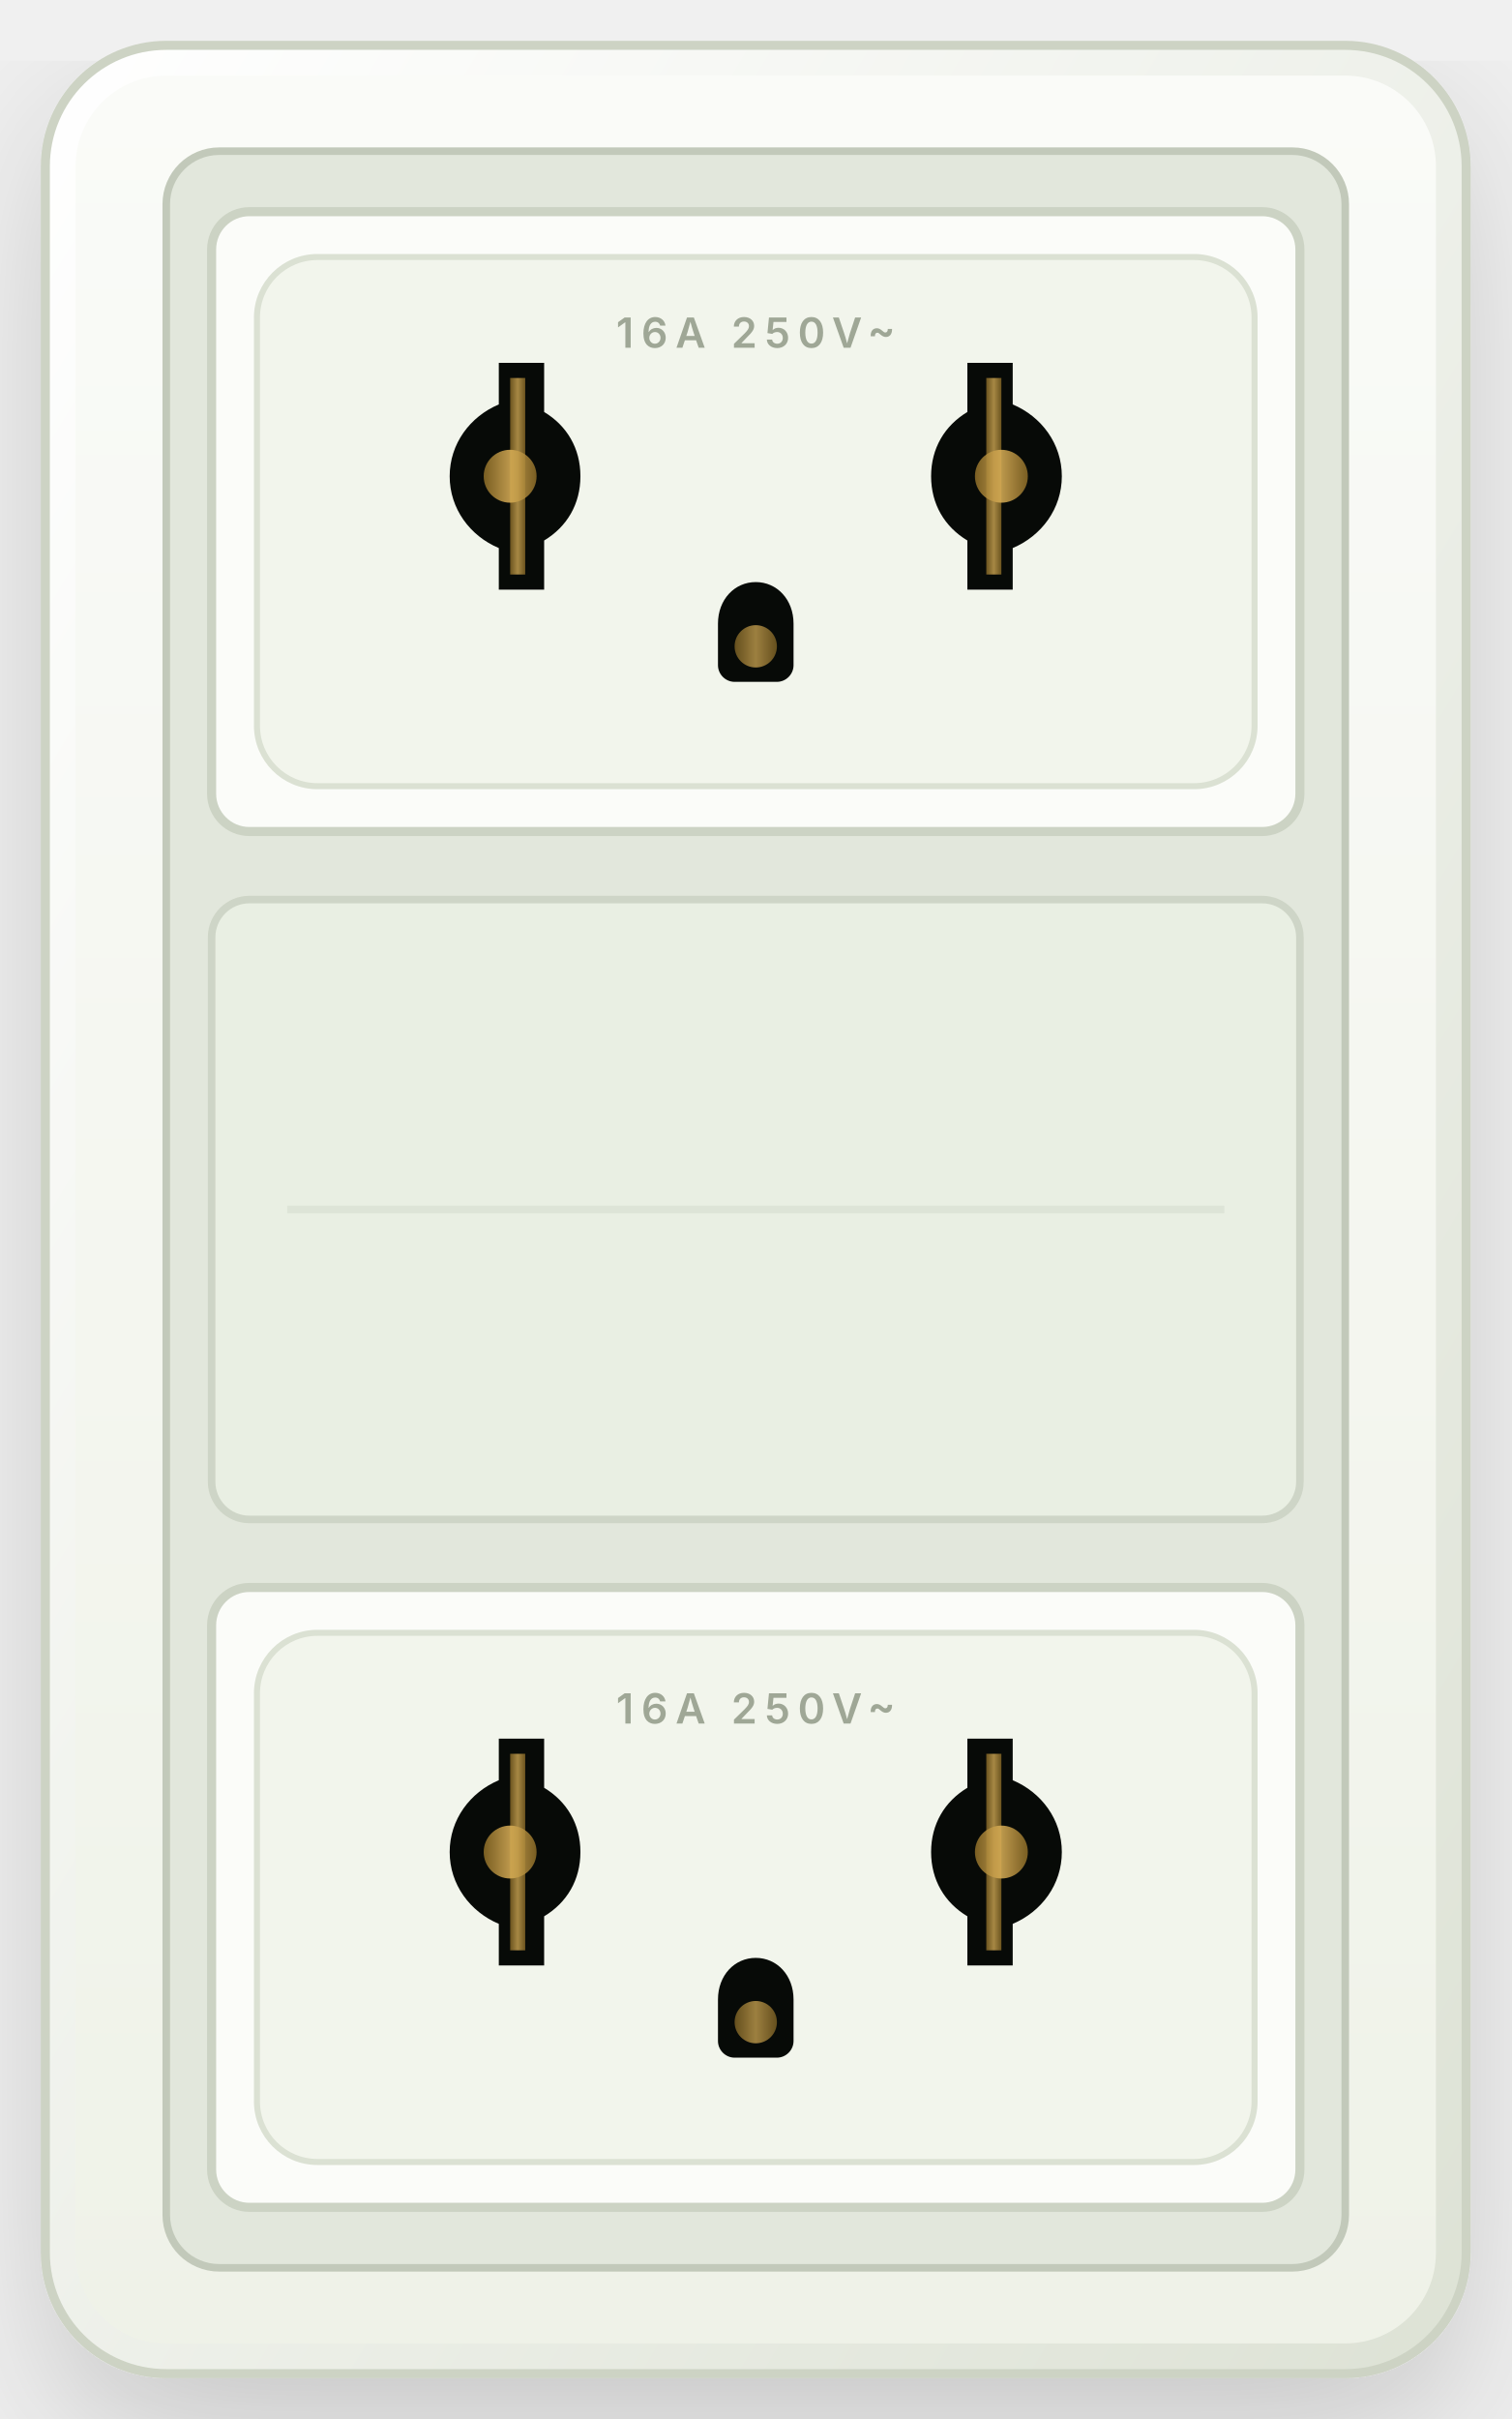
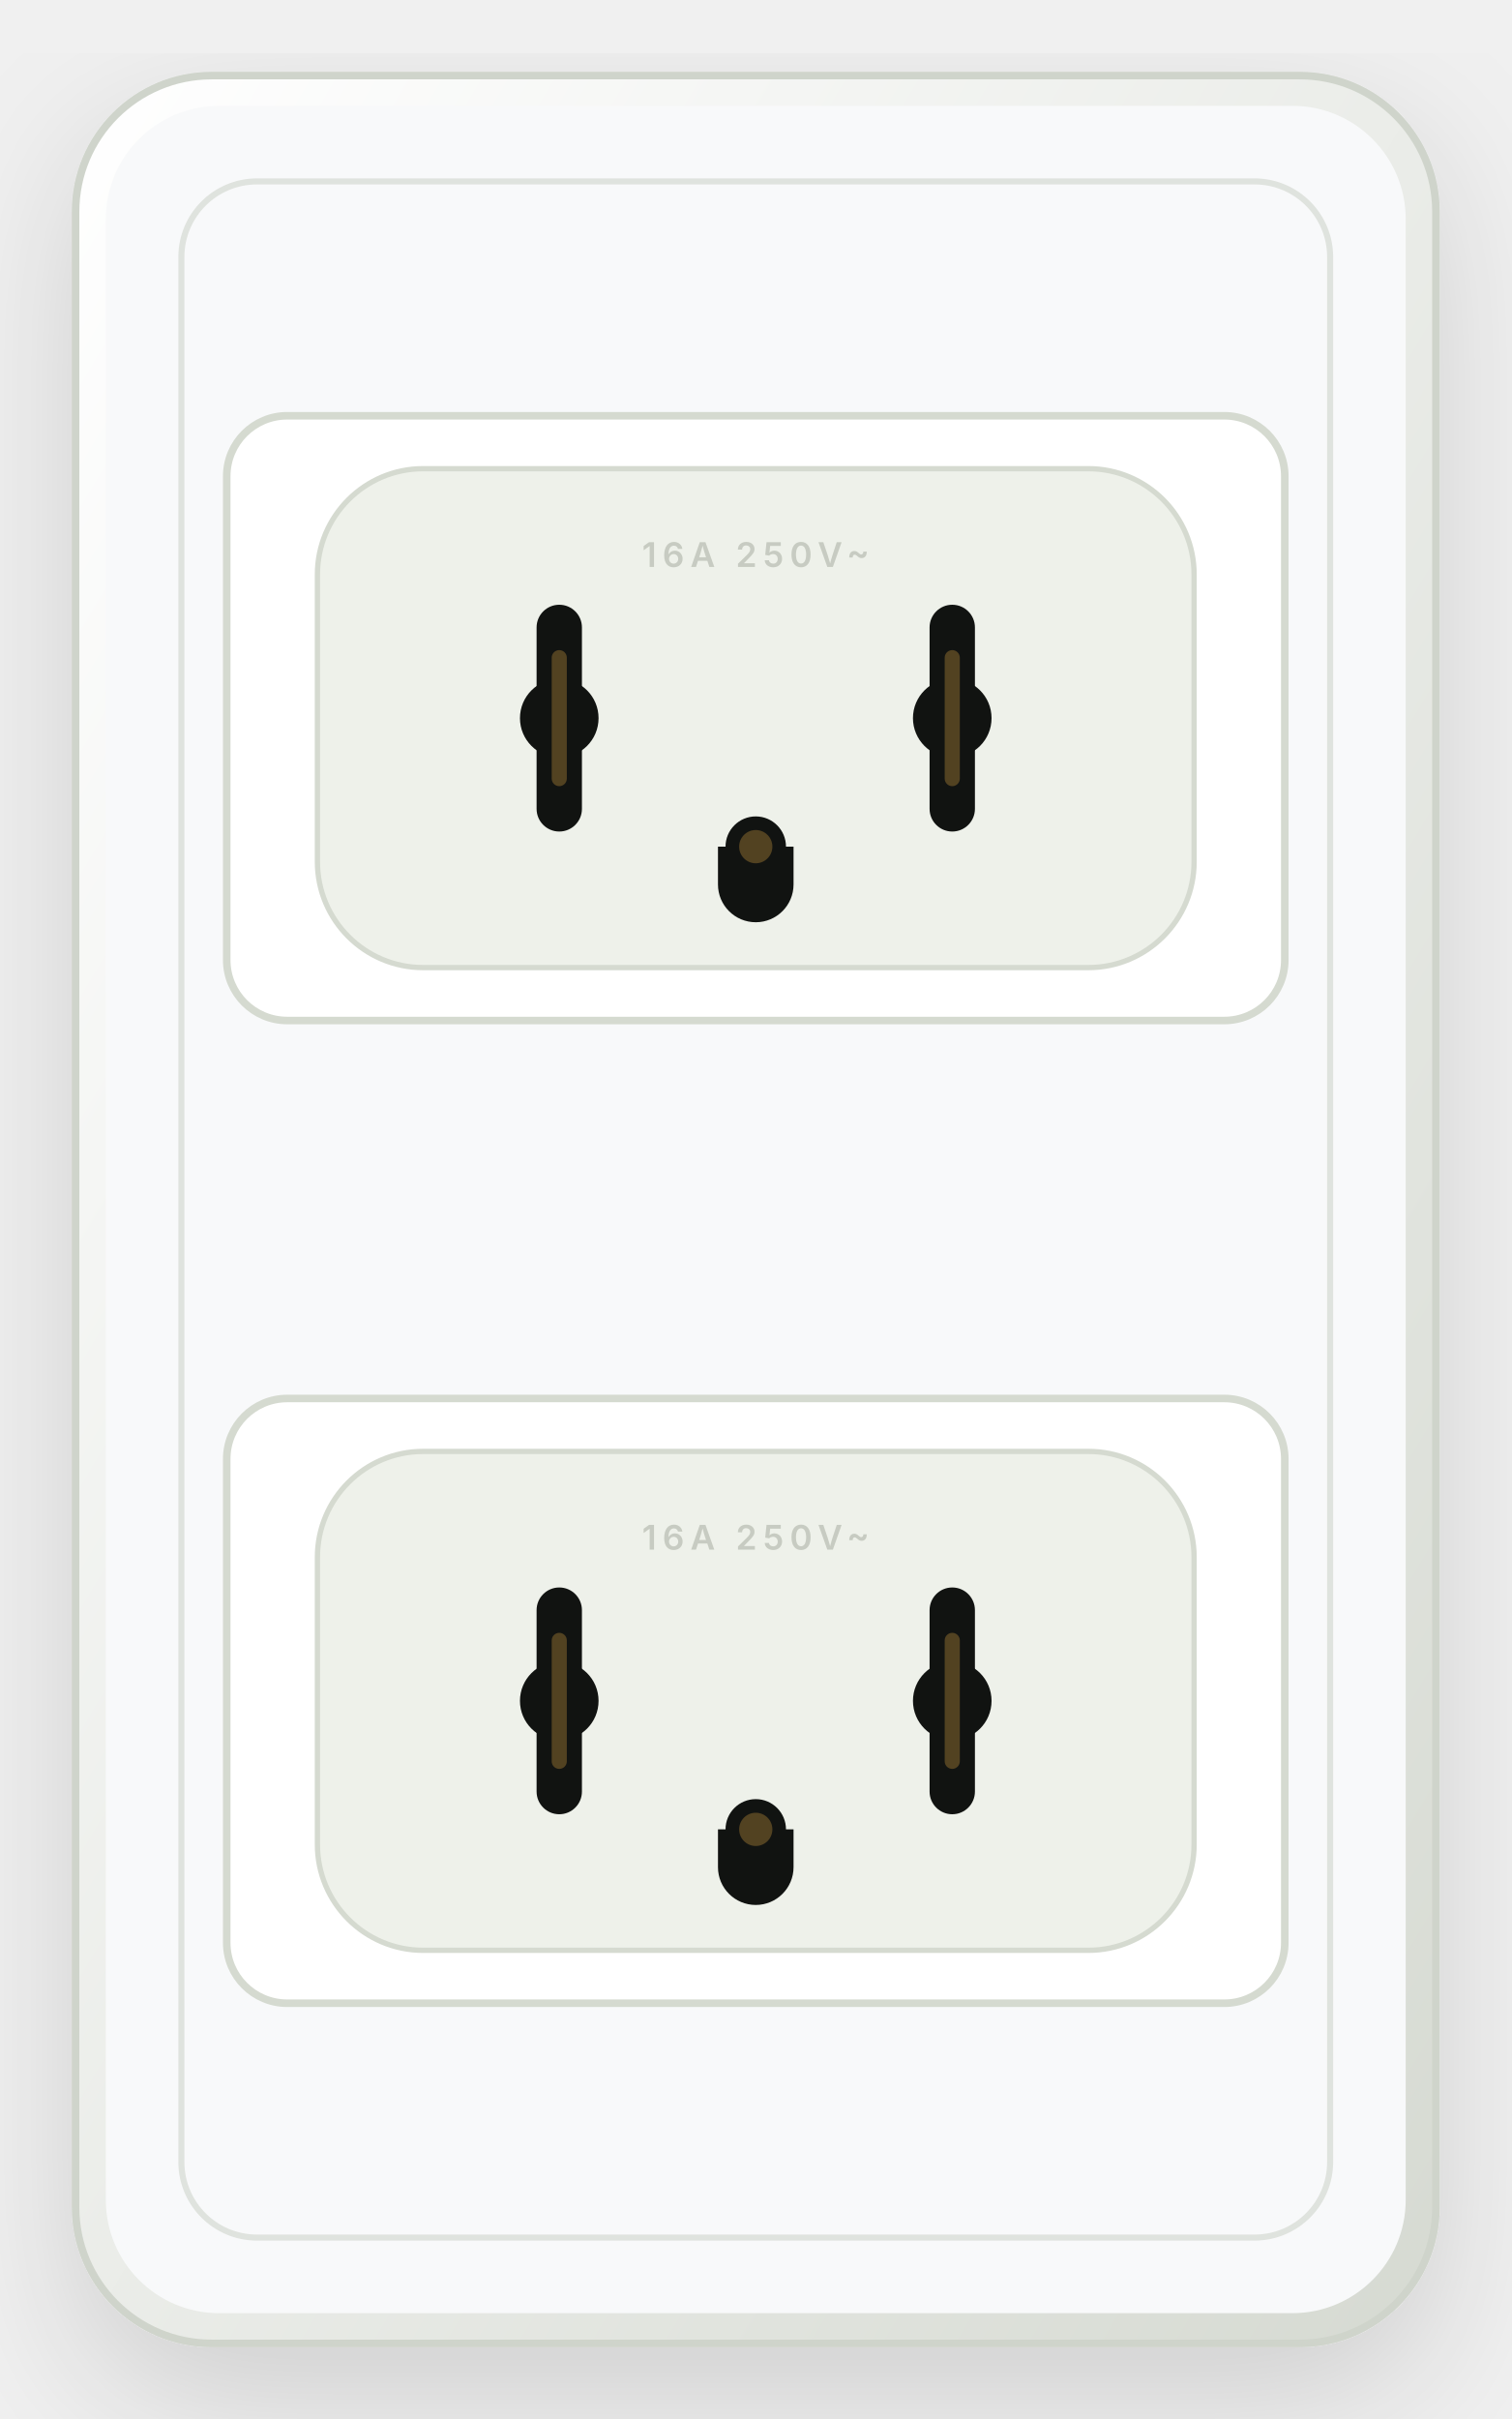
<svg xmlns="http://www.w3.org/2000/svg" viewBox="0 0 200 320" width="100%" height="100%">
  <defs>
    <filter id="plate-shadow" x="-15%" y="-10%" width="130%" height="130%">
-       <feDropShadow dx="0" dy="8" stdDeviation="12" flood-color="rgba(0,0,0,0.18)" />
+       <feDropShadow dx="0" dy="7" stdDeviation="10" flood-color="rgba(0,0,0,0.14)" />
    </filter>
-     <linearGradient id="plate-bevel" x1="0%" y1="0%" x2="100%" y2="100%">
+     <linearGradient id="plate-grad" x1="0%" y1="0%" x2="100%" y2="100%">
      <stop offset="0%" stop-color="#ffffff" />
-       <stop offset="100%" stop-color="#dde2d5" />
-     </linearGradient>
-     <linearGradient id="plate-face" x1="0%" y1="0%" x2="0%" y2="100%">
-       <stop offset="0%" stop-color="#fafbf8" />
-       <stop offset="100%" stop-color="#eff2e8" />
-     </linearGradient>
-     <linearGradient id="brass" x1="0%" y1="0%" x2="100%" y2="0%">
-       <stop offset="0%" stop-color="#8d6d27" />
-       <stop offset="50%" stop-color="#dcb158" />
-       <stop offset="100%" stop-color="#8d6d27" />
+       <stop offset="100%" stop-color="#d6dad2" />
    </linearGradient>
  </defs>
-   <rect x="6" y="6" width="188" height="308" rx="16" fill="url(#plate-bevel)" filter="url(#plate-shadow)" stroke="#cdd3c4" stroke-width="1.2" />
-   <rect x="10" y="10" width="180" height="300" rx="12" fill="url(#plate-face)" />
-   <rect x="22" y="20" width="156" height="280" rx="7" fill="#e2e7dc" stroke="#c2c9ba" stroke-width="1" />
-   <g>
-     <rect x="28" y="28" width="144" height="82" rx="5" fill="#fbfcf9" stroke="#ccd3c4" stroke-width="1.2" />
-     <rect x="34" y="34" width="132" height="70" rx="8" fill="#f2f5ec" stroke="#dbe1d3" stroke-width="0.8" />
-     <g transform="translate(69, 63)">
-       <path d="M-3,-15 h6 v6.5 c3,1.8 4.8,4.8 4.8,8.5 c0,3.7 -1.8,6.7 -4.8,8.5 v6.5 h-6 v-5.5 c-3.8,-1.6 -6.5,-5.2 -6.5,-9.5 c0,-4.3 2.7,-7.9 6.5,-9.5 z" fill="#070a07" />
-       <rect x="-1.5" y="-13" width="2" height="26" fill="url(#brass)" opacity="0.75" />
-       <circle cx="-1.5" cy="0" r="3.5" fill="url(#brass)" opacity="0.85" />
+   <rect x="10" y="10" width="180" height="300" rx="18" fill="url(#plate-grad)" filter="url(#plate-shadow)" stroke="#cfd4cb" stroke-width="1" />
+   <rect x="14" y="14" width="172" height="292" rx="15" fill="#f8f9fa" />
+   <rect x="24" y="24" width="152" height="272" rx="10" fill="none" stroke="#cfd4cb" stroke-width="0.8" opacity="0.6" />
+   <g class="outlet-module">
+     <rect x="30" y="55" width="140" height="80" rx="8" fill="#ffffff" stroke="#d5dad0" stroke-width="1" />
+     <rect x="42" y="62" width="116" height="66" rx="14" fill="#eef1ea" stroke="#d5dad0" stroke-width="0.7" />
+     <g>
+       <path d="M 71,83 v 24 a 3,3 0 0,0 6,0 v -24 a 3,3 0 0,0 -6,0 Z" fill="#111311" />
+       <circle cx="74" cy="95" r="5.2" fill="#111311" />
+       <rect x="73" y="86" width="2" height="18" fill="#755a29" opacity="0.65" rx="1" />
    </g>
-     <g transform="translate(131, 63)">
-       <path d="M-3,-15 h6 v5.5 c3.8,1.6 6.5,5.2 6.5,9.5 c0,4.3 -2.7,7.9 -6.5,9.5 v5.5 h-6 v-6.5 c-3,-1.8 -4.8,-4.8 -4.8,-8.5 c0,-3.7 1.8,-6.7 4.8,-8.5 z" fill="#070a07" />
-       <rect x="-0.5" y="-13" width="2" height="26" fill="url(#brass)" opacity="0.75" />
-       <circle cx="1.5" cy="0" r="3.5" fill="url(#brass)" opacity="0.85" />
+     <g>
+       <path d="M 123,83 v 24 a 3,3 0 0,0 6,0 v -24 a 3,3 0 0,0 -6,0 Z" fill="#111311" />
+       <circle cx="126" cy="95" r="5.2" fill="#111311" />
+       <rect x="125" y="86" width="2" height="18" fill="#755a29" opacity="0.65" rx="1" />
    </g>
-     <g transform="translate(100, 88)">
-       <path d="M-5,-5.5 c0,-3.2 2.2,-5.5 5,-5.5 c2.8,0 5,2.3 5,5.5 v5.5 c0,1.2 -1,2.2 -2.2,2.2 h-5.6 c-1.2,0 -2.2,-1 -2.2,-2.2 z" fill="#070a07" />
-       <circle cx="0" cy="-2.5" r="2.8" fill="url(#brass)" opacity="0.7" />
+     <g>
+       <path d="M 95,112 h 10 v 5 a 5,5 0 0,1 -10,0 Z" fill="#111311" />
+       <circle cx="100" cy="112" r="4" fill="#111311" />
+       <circle cx="100" cy="112" r="2.2" fill="#755a29" opacity="0.65" />
    </g>
-     <text x="100" y="46" text-anchor="middle" font-family="system-ui, -apple-system, sans-serif" font-size="5.5" font-weight="600" fill="#9fa796" letter-spacing="1">16A 250V~</text>
+     <text x="100" y="75" text-anchor="middle" font-family="system-ui, -apple-system, sans-serif" font-size="4.5" font-weight="600" fill="#adb3a6" letter-spacing="0.8" opacity="0.6">16A 250V~</text>
  </g>
-   <g>
-     <rect x="28" y="119" width="144" height="82" rx="5" fill="#eaefe3" stroke="#ccd3c4" stroke-width="1" opacity="0.9" />
-     <line x1="38" y1="160" x2="162" y2="160" stroke="#d5dccf" stroke-width="1" opacity="0.6" />
-   </g>
-   <g>
-     <rect x="28" y="210" width="144" height="82" rx="5" fill="#fbfcf9" stroke="#ccd3c4" stroke-width="1.2" />
-     <rect x="34" y="216" width="132" height="70" rx="8" fill="#f2f5ec" stroke="#dbe1d3" stroke-width="0.8" />
-     <g transform="translate(69, 245)">
-       <path d="M-3,-15 h6 v6.5 c3,1.8 4.8,4.8 4.8,8.5 c0,3.7 -1.8,6.7 -4.8,8.5 v6.5 h-6 v-5.5 c-3.8,-1.6 -6.5,-5.2 -6.5,-9.5 c0,-4.3 2.7,-7.9 6.5,-9.5 z" fill="#070a07" />
-       <rect x="-1.5" y="-13" width="2" height="26" fill="url(#brass)" opacity="0.75" />
-       <circle cx="-1.5" cy="0" r="3.5" fill="url(#brass)" opacity="0.85" />
+   <g class="outlet-module">
+     <rect x="30" y="185" width="140" height="80" rx="8" fill="#ffffff" stroke="#d5dad0" stroke-width="1" />
+     <rect x="42" y="192" width="116" height="66" rx="14" fill="#eef1ea" stroke="#d5dad0" stroke-width="0.7" />
+     <g>
+       <path d="M 71,213 v 24 a 3,3 0 0,0 6,0 v -24 a 3,3 0 0,0 -6,0 Z" fill="#111311" />
+       <circle cx="74" cy="225" r="5.2" fill="#111311" />
+       <rect x="73" y="216" width="2" height="18" fill="#755a29" opacity="0.65" rx="1" />
    </g>
-     <g transform="translate(131, 245)">
-       <path d="M-3,-15 h6 v5.5 c3.8,1.6 6.5,5.2 6.5,9.5 c0,4.3 -2.7,7.9 -6.5,9.5 v5.5 h-6 v-6.5 c-3,-1.8 -4.8,-4.8 -4.8,-8.5 c0,-3.7 1.8,-6.7 4.8,-8.5 z" fill="#070a07" />
-       <rect x="-0.5" y="-13" width="2" height="26" fill="url(#brass)" opacity="0.75" />
-       <circle cx="1.5" cy="0" r="3.5" fill="url(#brass)" opacity="0.85" />
+     <g>
+       <path d="M 123,213 v 24 a 3,3 0 0,0 6,0 v -24 a 3,3 0 0,0 -6,0 Z" fill="#111311" />
+       <circle cx="126" cy="225" r="5.2" fill="#111311" />
+       <rect x="125" y="216" width="2" height="18" fill="#755a29" opacity="0.65" rx="1" />
    </g>
-     <g transform="translate(100, 270)">
-       <path d="M-5,-5.5 c0,-3.2 2.2,-5.5 5,-5.5 c2.8,0 5,2.3 5,5.5 v5.5 c0,1.2 -1,2.2 -2.2,2.2 h-5.6 c-1.2,0 -2.2,-1 -2.2,-2.2 z" fill="#070a07" />
-       <circle cx="0" cy="-2.5" r="2.8" fill="url(#brass)" opacity="0.7" />
+     <g>
+       <path d="M 95,242 h 10 v 5 a 5,5 0 0,1 -10,0 Z" fill="#111311" />
+       <circle cx="100" cy="242" r="4" fill="#111311" />
+       <circle cx="100" cy="242" r="2.2" fill="#755a29" opacity="0.65" />
    </g>
-     <text x="100" y="228" text-anchor="middle" font-family="system-ui, -apple-system, sans-serif" font-size="5.5" font-weight="600" fill="#9fa796" letter-spacing="1">16A 250V~</text>
+     <text x="100" y="205" text-anchor="middle" font-family="system-ui, -apple-system, sans-serif" font-size="4.5" font-weight="600" fill="#adb3a6" letter-spacing="0.8" opacity="0.6">16A 250V~</text>
  </g>
</svg>
